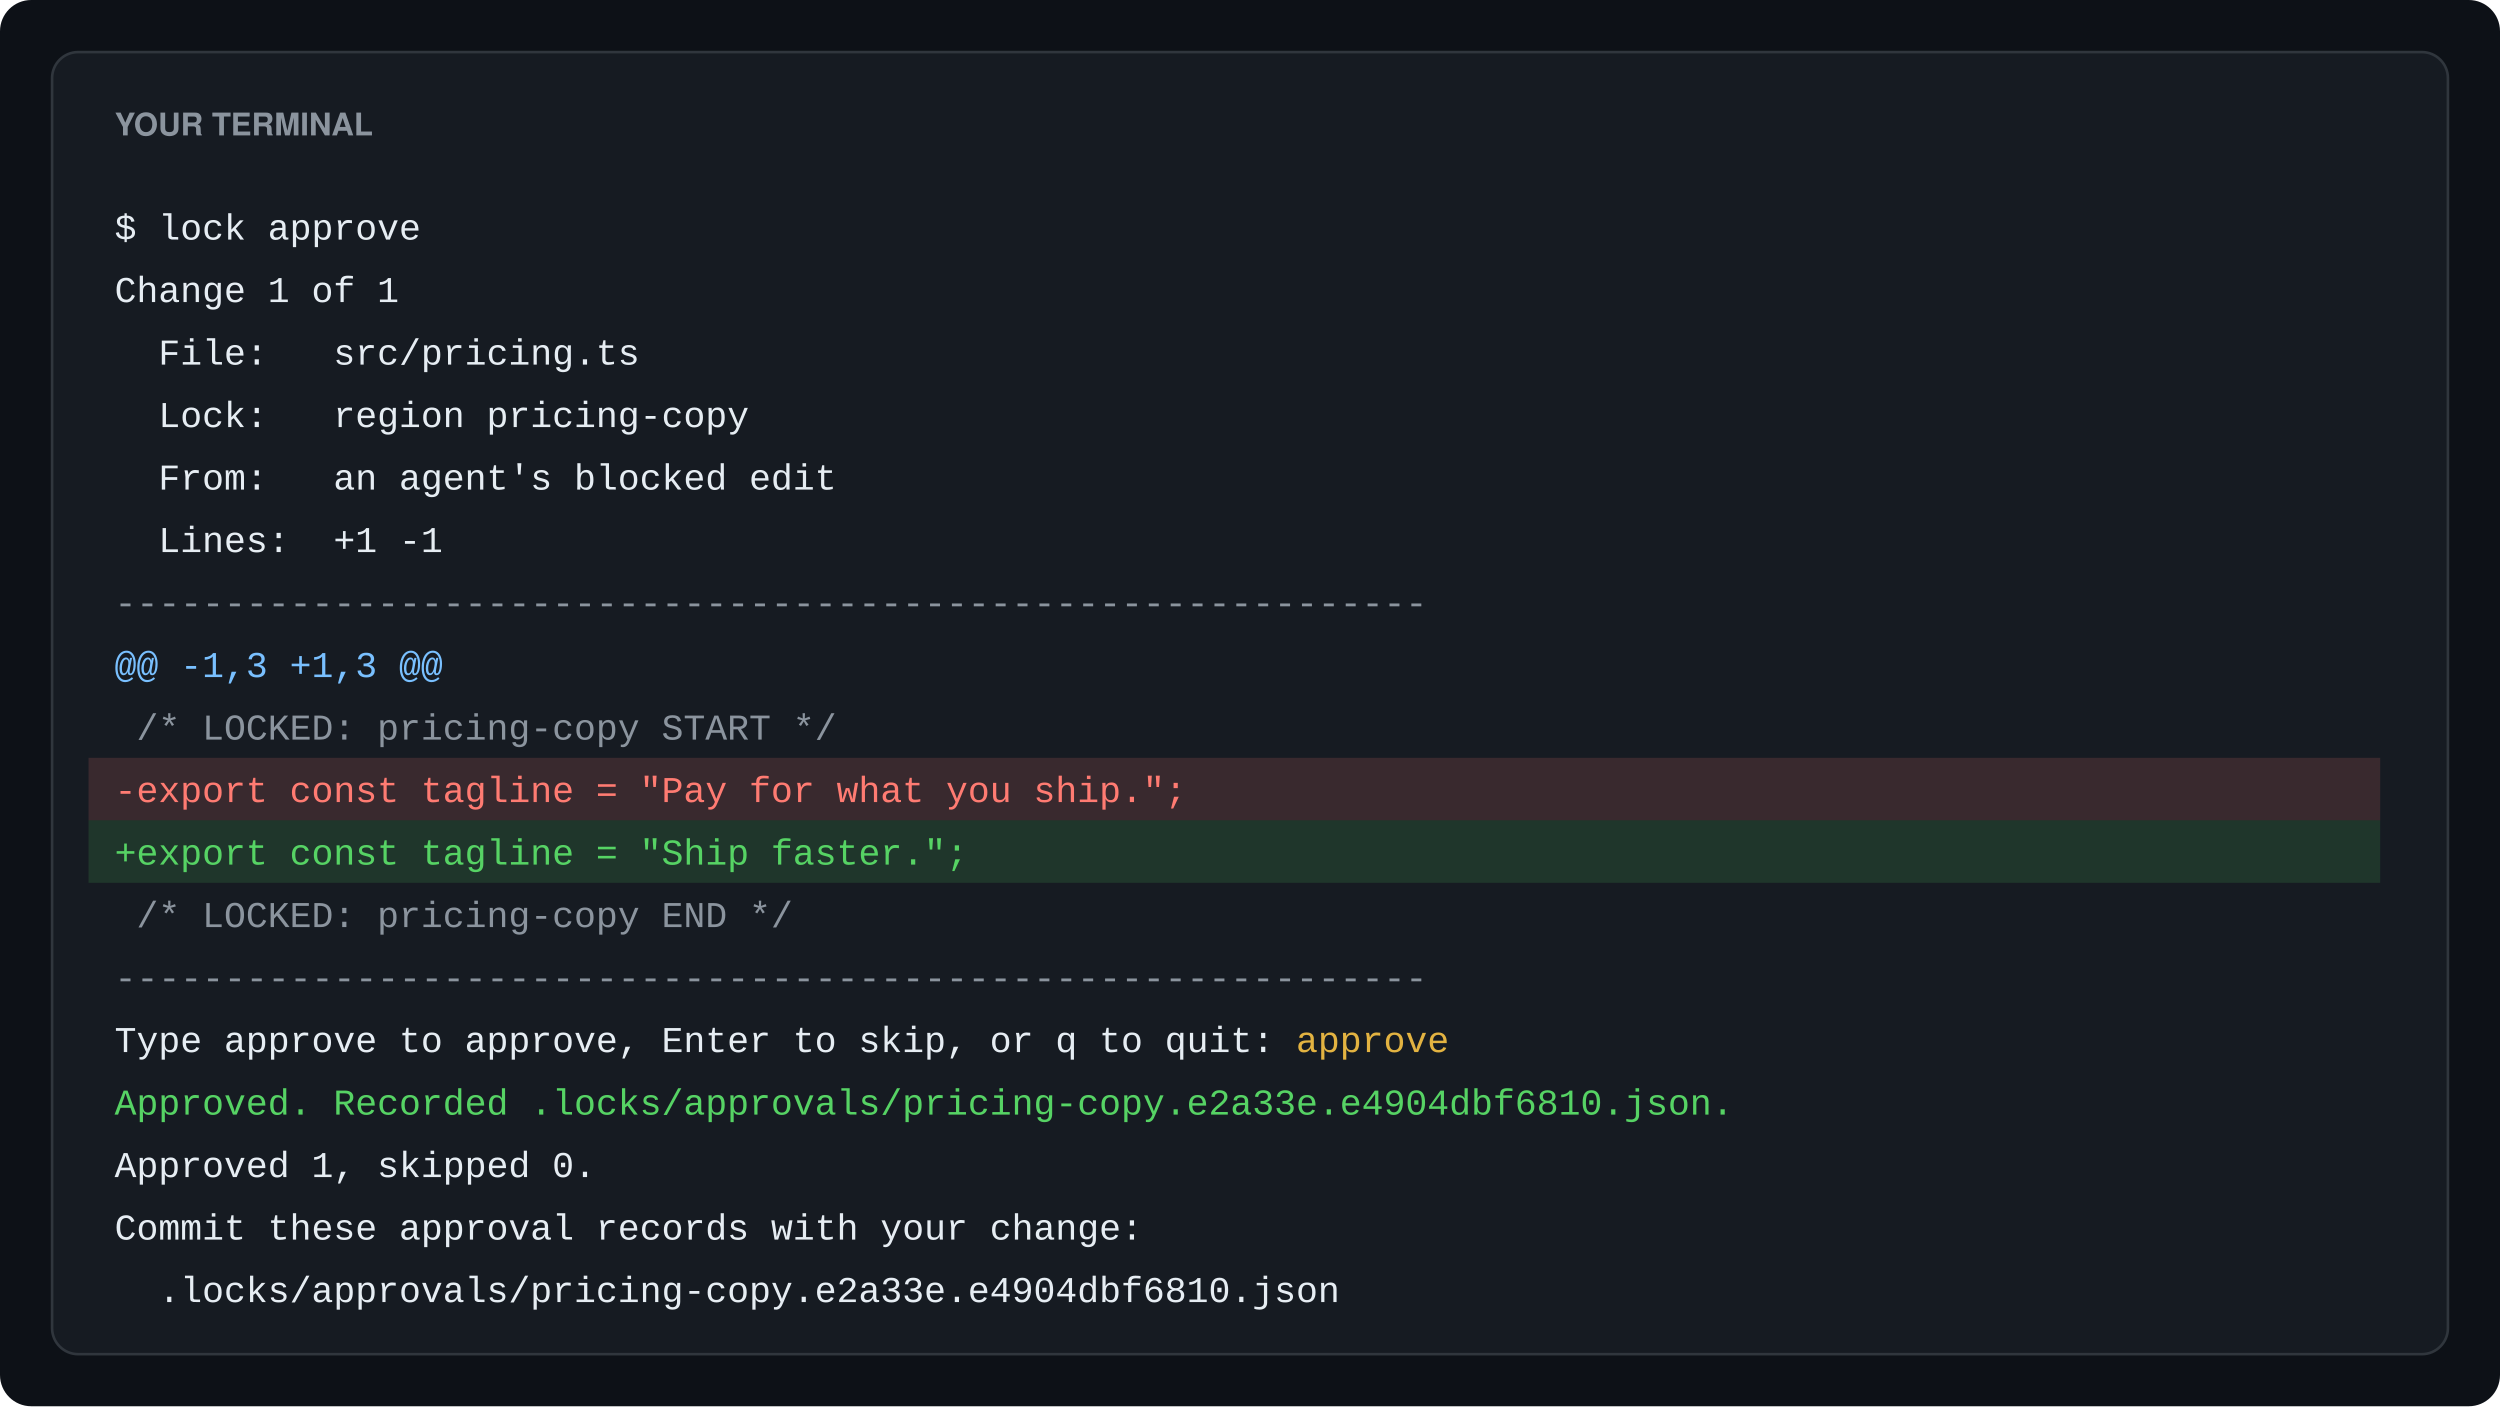
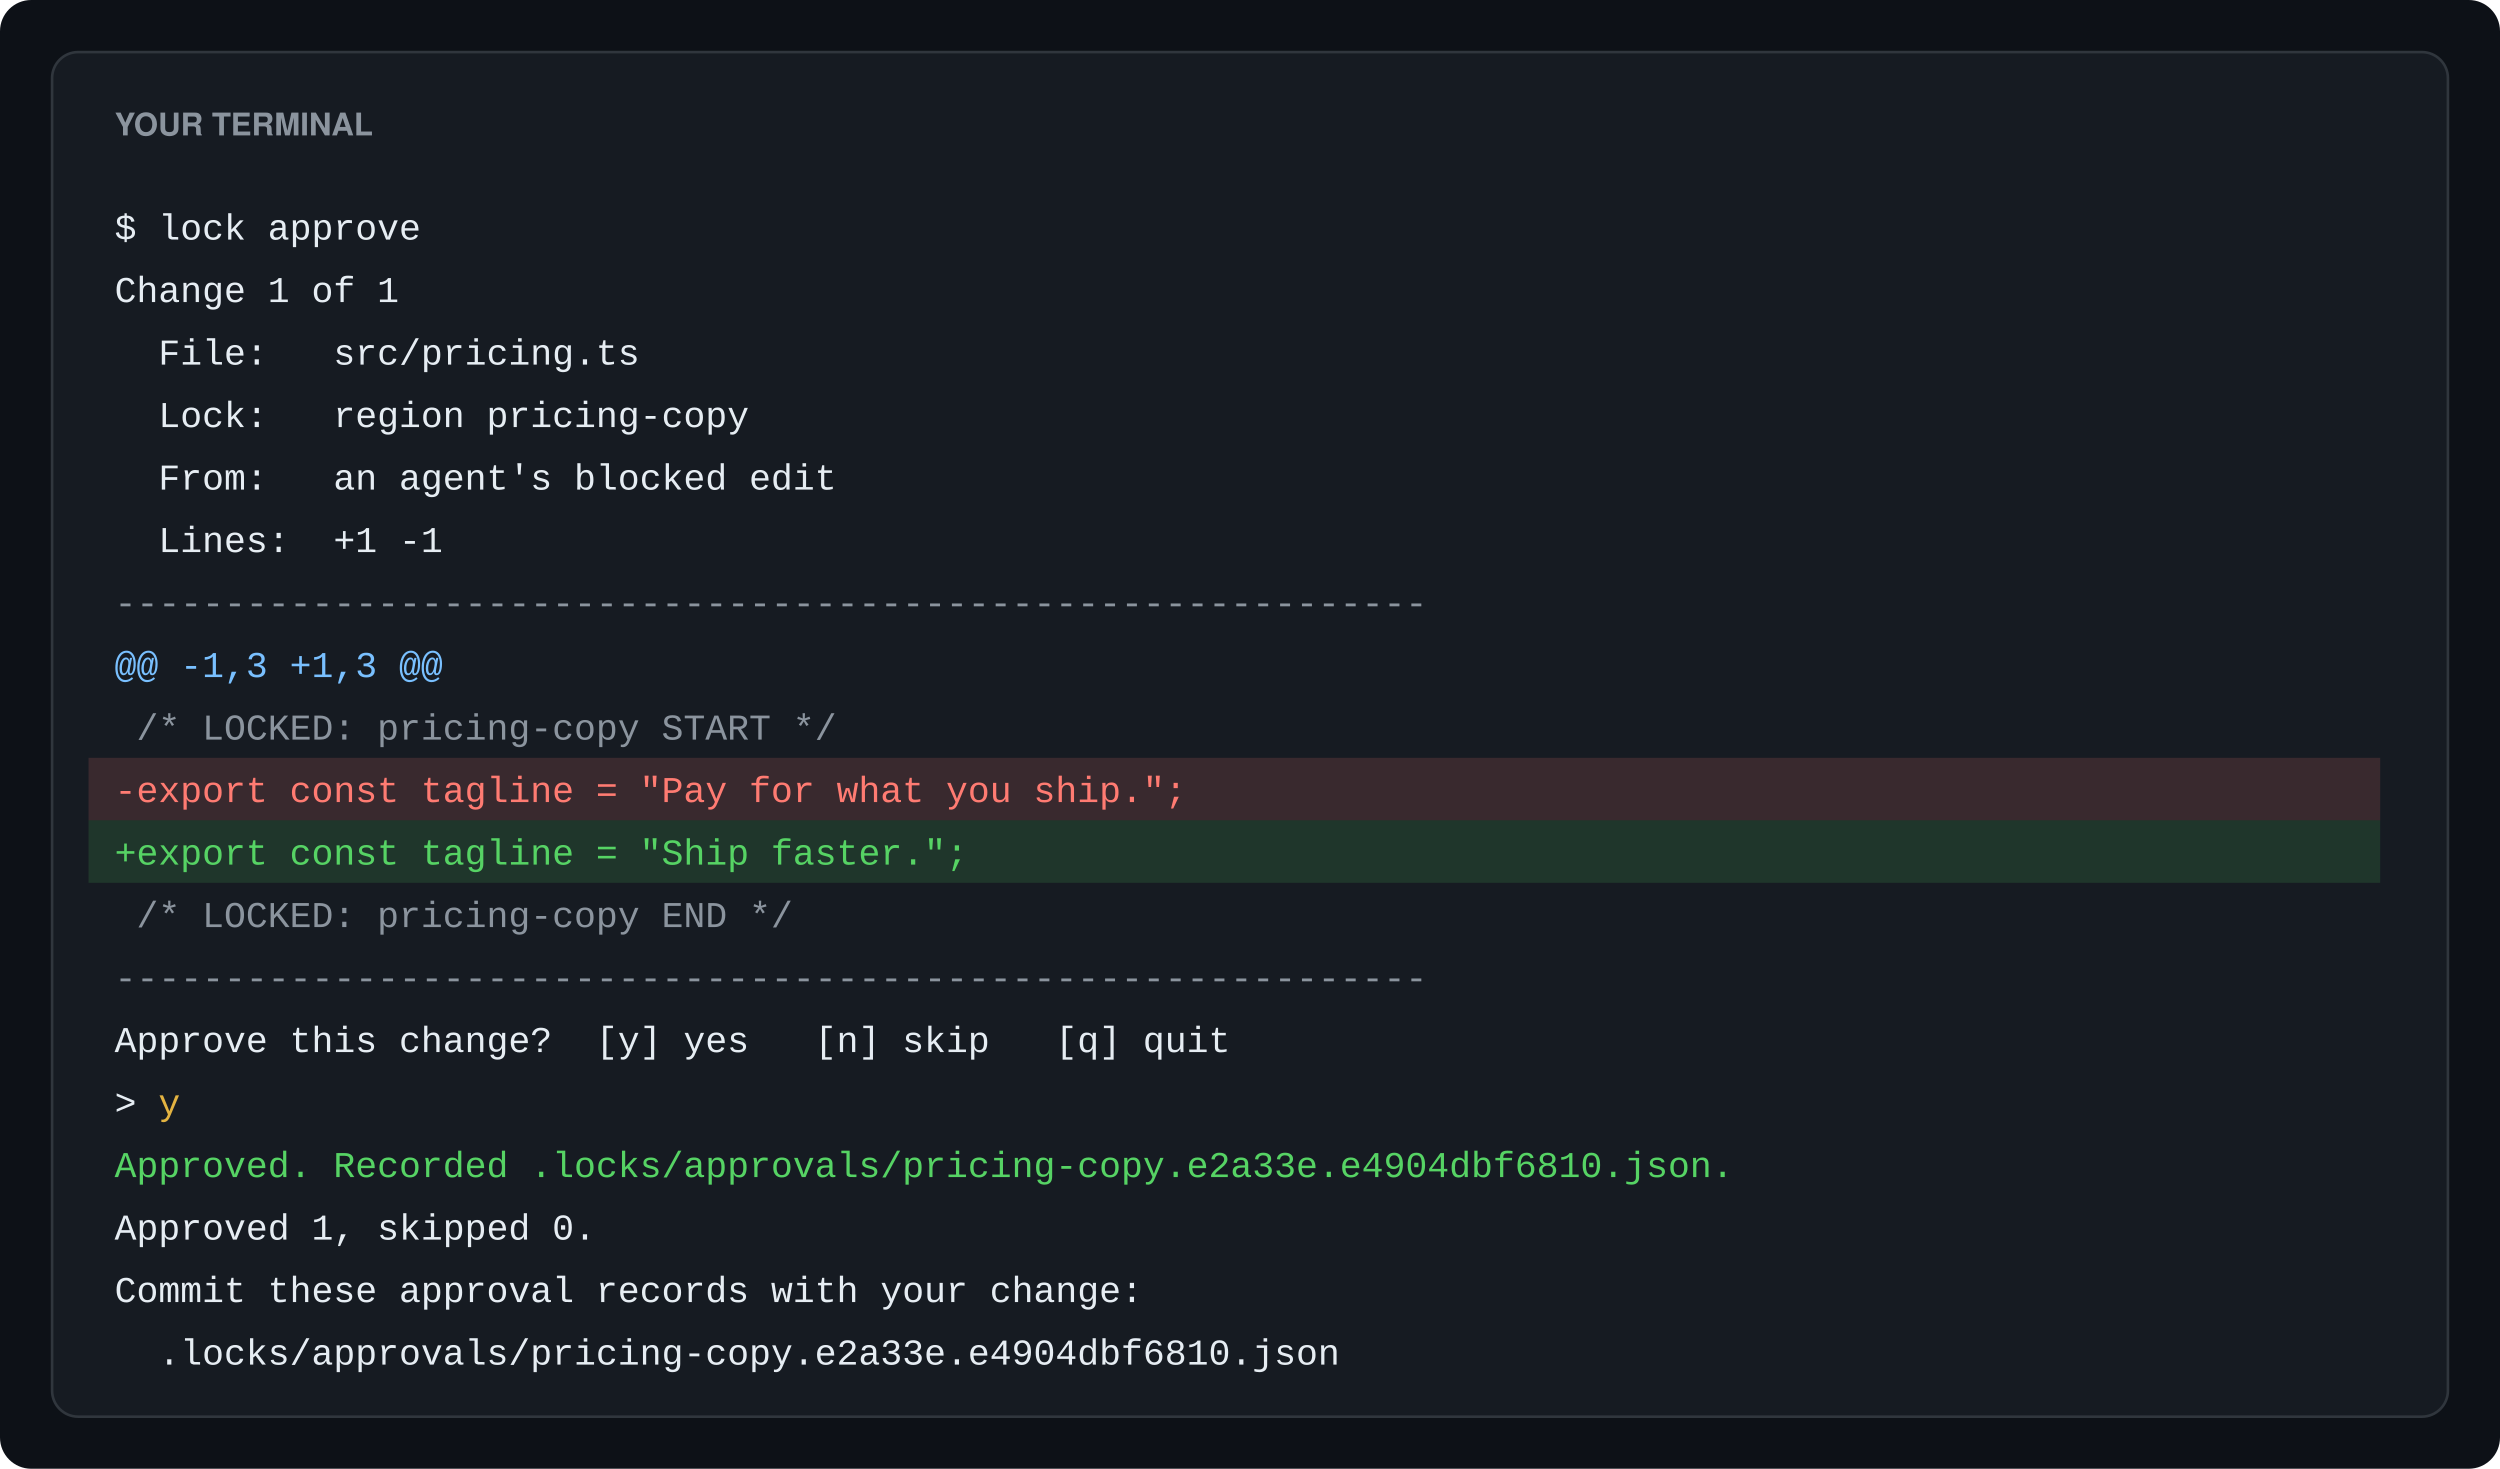
- <svg xmlns="http://www.w3.org/2000/svg" width="960" height="540" viewBox="0 0 960 540" role="img">
-   <rect width="960" height="540" rx="12" fill="#0d1117" />
-   <rect x="20" y="20" width="920" height="500" rx="10" fill="#161b22" stroke="#30363d" />
+ <svg xmlns="http://www.w3.org/2000/svg" width="960" height="564" viewBox="0 0 960 564" role="img">
+   <rect width="960" height="564" rx="12" fill="#0d1117" />
+   <rect x="20" y="20" width="920" height="524" rx="10" fill="#161b22" stroke="#30363d" />
  <text x="44" y="52" fill="#8b949e" font-family="-apple-system, BlinkMacSystemFont, 'Segoe UI', Helvetica, Arial, sans-serif" font-size="12" font-weight="600" text-anchor="start" xml:space="preserve">YOUR TERMINAL</text>
  <text x="44" y="92" fill="#e6edf3" font-family="ui-monospace, SFMono-Regular, Menlo, Consolas, 'Liberation Mono', monospace" font-size="14" font-weight="400" text-anchor="start" xml:space="preserve">$ lock approve</text>
  <text x="44" y="116" fill="#e6edf3" font-family="ui-monospace, SFMono-Regular, Menlo, Consolas, 'Liberation Mono', monospace" font-size="14" font-weight="400" text-anchor="start" xml:space="preserve">Change 1 of 1</text>
  <text x="44" y="140" fill="#e6edf3" font-family="ui-monospace, SFMono-Regular, Menlo, Consolas, 'Liberation Mono', monospace" font-size="14" font-weight="400" text-anchor="start" xml:space="preserve">  File:   src/pricing.ts</text>
  <text x="44" y="164" fill="#e6edf3" font-family="ui-monospace, SFMono-Regular, Menlo, Consolas, 'Liberation Mono', monospace" font-size="14" font-weight="400" text-anchor="start" xml:space="preserve">  Lock:   region pricing-copy</text>
  <text x="44" y="188" fill="#e6edf3" font-family="ui-monospace, SFMono-Regular, Menlo, Consolas, 'Liberation Mono', monospace" font-size="14" font-weight="400" text-anchor="start" xml:space="preserve">  From:   an agent's blocked edit</text>
  <text x="44" y="212" fill="#e6edf3" font-family="ui-monospace, SFMono-Regular, Menlo, Consolas, 'Liberation Mono', monospace" font-size="14" font-weight="400" text-anchor="start" xml:space="preserve">  Lines:  +1 -1</text>
  <text x="44" y="236" fill="#8b949e" font-family="ui-monospace, SFMono-Regular, Menlo, Consolas, 'Liberation Mono', monospace" font-size="14" font-weight="400" text-anchor="start" xml:space="preserve">------------------------------------------------------------</text>
  <text x="44" y="260" fill="#79c0ff" font-family="ui-monospace, SFMono-Regular, Menlo, Consolas, 'Liberation Mono', monospace" font-size="14" font-weight="400" text-anchor="start" xml:space="preserve">@@ -1,3 +1,3 @@</text>
  <text x="44" y="284" fill="#8b949e" font-family="ui-monospace, SFMono-Regular, Menlo, Consolas, 'Liberation Mono', monospace" font-size="14" font-weight="400" text-anchor="start" xml:space="preserve"> /* LOCKED: pricing-copy START */</text>
  <rect x="34" y="291" width="880" height="24" fill="#ff7b7226" />
  <text x="44" y="308" fill="#ff7b72" font-family="ui-monospace, SFMono-Regular, Menlo, Consolas, 'Liberation Mono', monospace" font-size="14" font-weight="400" text-anchor="start" xml:space="preserve">-export const tagline = "Pay for what you ship.";</text>
  <rect x="34" y="315" width="880" height="24" fill="#56d36426" />
  <text x="44" y="332" fill="#56d364" font-family="ui-monospace, SFMono-Regular, Menlo, Consolas, 'Liberation Mono', monospace" font-size="14" font-weight="400" text-anchor="start" xml:space="preserve">+export const tagline = "Ship faster.";</text>
  <text x="44" y="356" fill="#8b949e" font-family="ui-monospace, SFMono-Regular, Menlo, Consolas, 'Liberation Mono', monospace" font-size="14" font-weight="400" text-anchor="start" xml:space="preserve"> /* LOCKED: pricing-copy END */</text>
  <text x="44" y="380" fill="#8b949e" font-family="ui-monospace, SFMono-Regular, Menlo, Consolas, 'Liberation Mono', monospace" font-size="14" font-weight="400" text-anchor="start" xml:space="preserve">------------------------------------------------------------</text>
-   <text x="44" y="404" fill="#e6edf3" font-family="ui-monospace, SFMono-Regular, Menlo, Consolas, 'Liberation Mono', monospace" font-size="14" xml:space="preserve">Type approve to approve, Enter to skip, or q to quit: <tspan fill="#e3b341">approve</tspan>
+   <text x="44" y="404" fill="#e6edf3" font-family="ui-monospace, SFMono-Regular, Menlo, Consolas, 'Liberation Mono', monospace" font-size="14" xml:space="preserve">Approve this change?  [y] yes   [n] skip   [q] quit</text>
+   <text x="44" y="428" fill="#e6edf3" font-family="ui-monospace, SFMono-Regular, Menlo, Consolas, 'Liberation Mono', monospace" font-size="14" xml:space="preserve">&gt; <tspan fill="#e3b341">y</tspan>
  </text>
-   <text x="44" y="428" fill="#56d364" font-family="ui-monospace, SFMono-Regular, Menlo, Consolas, 'Liberation Mono', monospace" font-size="14" font-weight="400" text-anchor="start" xml:space="preserve">Approved. Recorded .locks/approvals/pricing-copy.e2a33e.e4904dbf6810.json.</text>
-   <text x="44" y="452" fill="#e6edf3" font-family="ui-monospace, SFMono-Regular, Menlo, Consolas, 'Liberation Mono', monospace" font-size="14" font-weight="400" text-anchor="start" xml:space="preserve">Approved 1, skipped 0.</text>
-   <text x="44" y="476" fill="#e6edf3" font-family="ui-monospace, SFMono-Regular, Menlo, Consolas, 'Liberation Mono', monospace" font-size="14" font-weight="400" text-anchor="start" xml:space="preserve">Commit these approval records with your change:</text>
-   <text x="44" y="500" fill="#e6edf3" font-family="ui-monospace, SFMono-Regular, Menlo, Consolas, 'Liberation Mono', monospace" font-size="14" font-weight="400" text-anchor="start" xml:space="preserve">  .locks/approvals/pricing-copy.e2a33e.e4904dbf6810.json</text>
+   <text x="44" y="452" fill="#56d364" font-family="ui-monospace, SFMono-Regular, Menlo, Consolas, 'Liberation Mono', monospace" font-size="14" font-weight="400" text-anchor="start" xml:space="preserve">Approved. Recorded .locks/approvals/pricing-copy.e2a33e.e4904dbf6810.json.</text>
+   <text x="44" y="476" fill="#e6edf3" font-family="ui-monospace, SFMono-Regular, Menlo, Consolas, 'Liberation Mono', monospace" font-size="14" font-weight="400" text-anchor="start" xml:space="preserve">Approved 1, skipped 0.</text>
+   <text x="44" y="500" fill="#e6edf3" font-family="ui-monospace, SFMono-Regular, Menlo, Consolas, 'Liberation Mono', monospace" font-size="14" font-weight="400" text-anchor="start" xml:space="preserve">Commit these approval records with your change:</text>
+   <text x="44" y="524" fill="#e6edf3" font-family="ui-monospace, SFMono-Regular, Menlo, Consolas, 'Liberation Mono', monospace" font-size="14" font-weight="400" text-anchor="start" xml:space="preserve">  .locks/approvals/pricing-copy.e2a33e.e4904dbf6810.json</text>
</svg>
